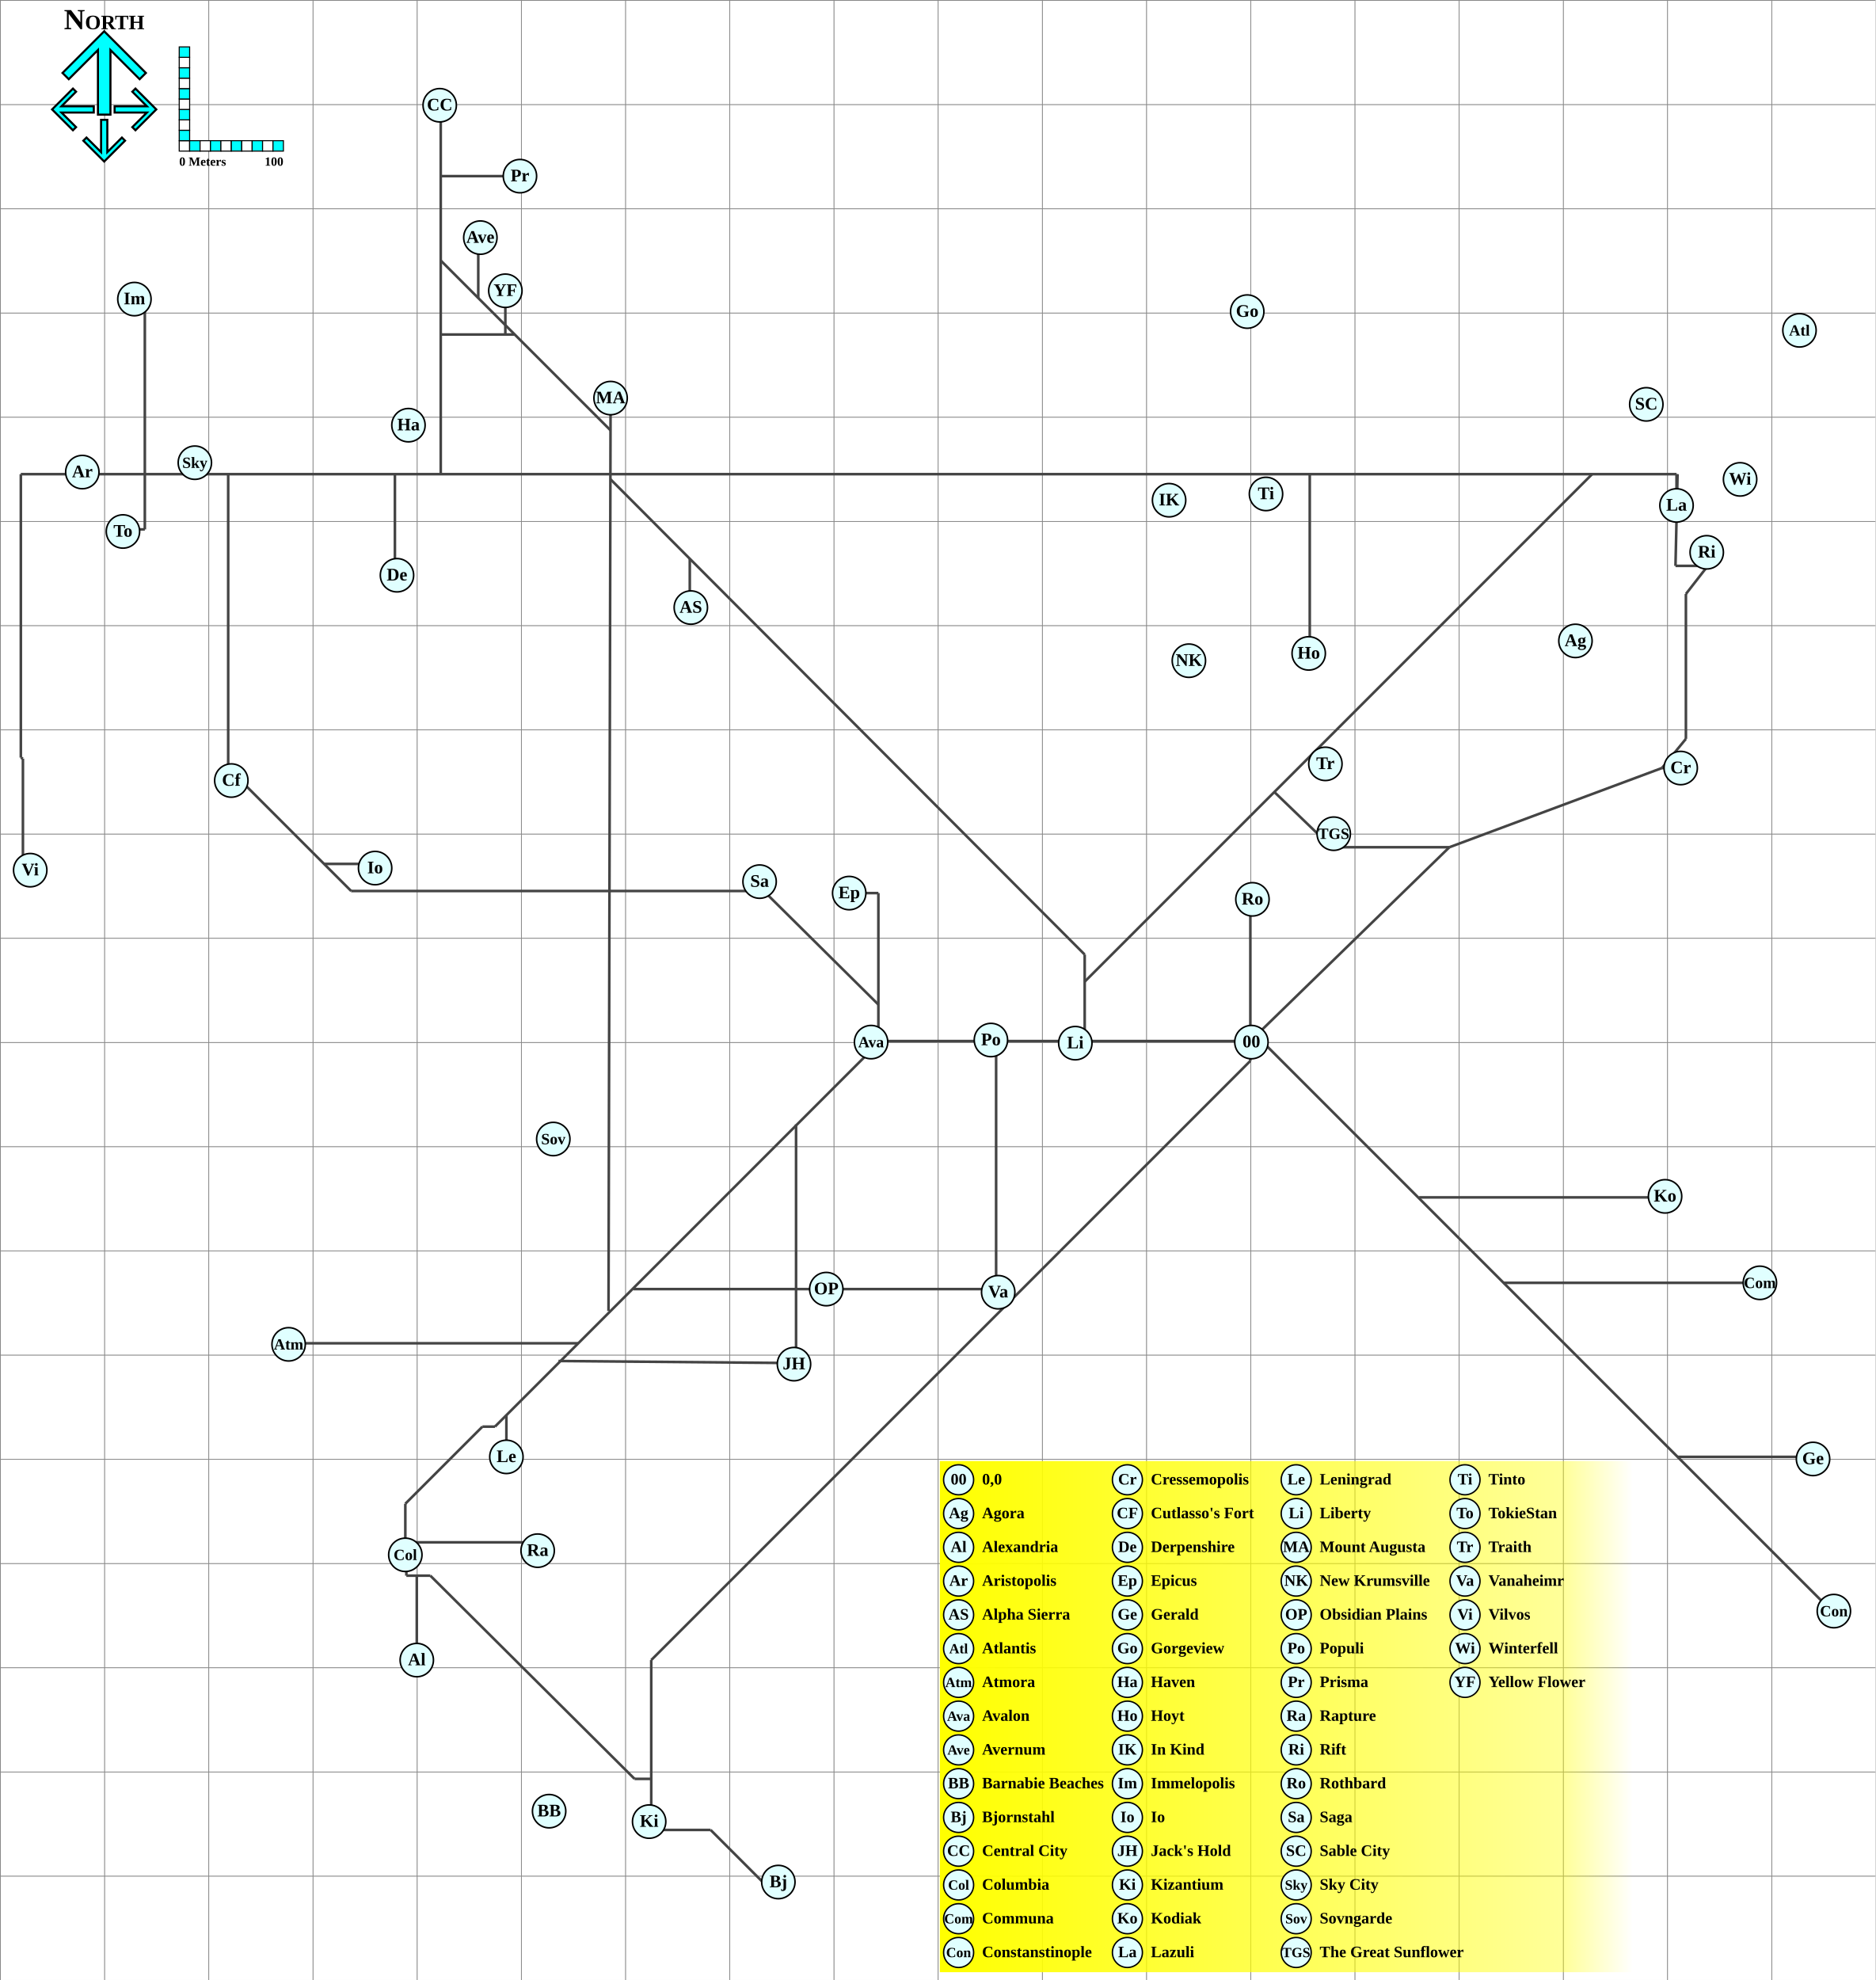
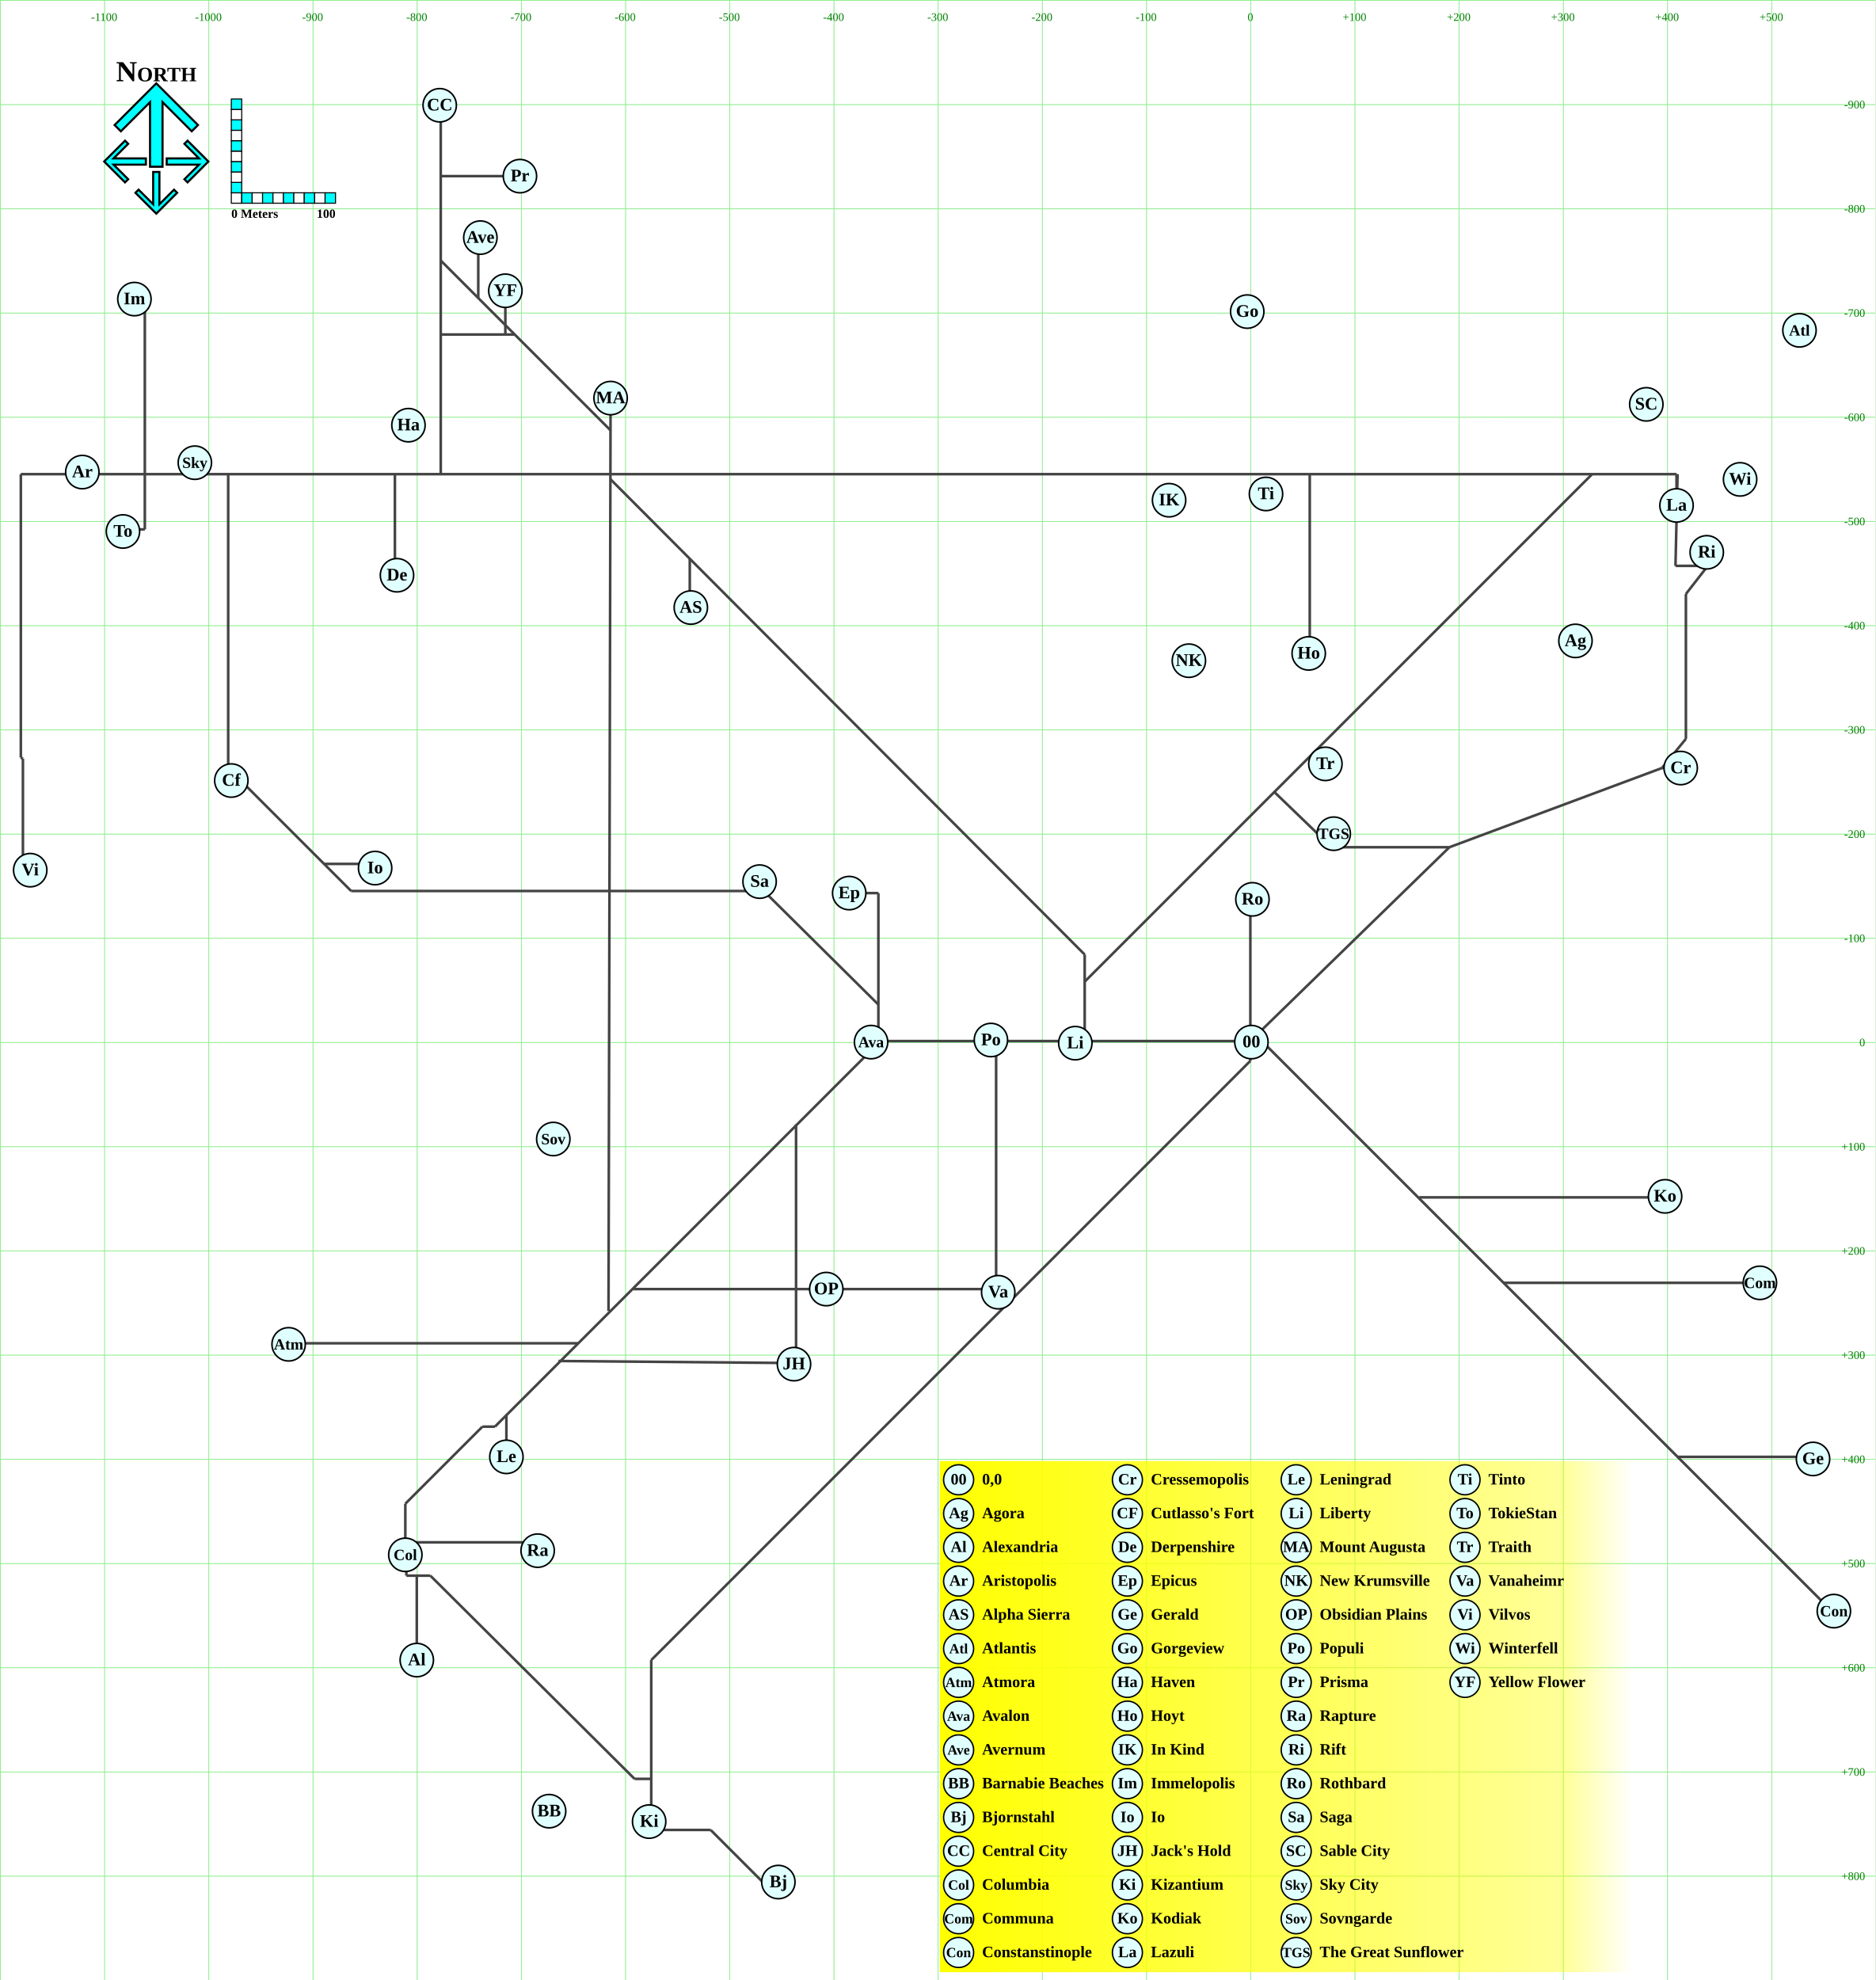
<svg xmlns="http://www.w3.org/2000/svg" version="1.1" width="1800" height="1900">
  <style type="text/css">
	

		circle.portal {
			stroke: black;
			stroke-width: 1.5;
			fill: lightcyan;
		}
		
		text.portal {
			fill: black;
			font-size: 17px;
			font-weight: bold;
			text-anchor: middle;
		}
		
		text.portal_small {
			fill: black;
			font-size: 15px;
			font-weight: bold;
			text-anchor: middle;
		}

		text.portal_name {
			fill: black;
			font-size: 17px;
			font-weight: bold;
		}
		
		
		text.compass {
			fill: black;
			font-size: 28px;
			font-weight: bold;
			font-variant: small-caps;
			text-anchor: middle;
		}
		
		polygon.compass {
			fill: cyan;
			stroke: black;
			stroke-width: 2;
		}
		
		polygon.compass_north {
			fill: cyan;
			stroke: black;
			stroke-width: 1;
		}
		
		text.scale {
			fill: black;
			font-size: 12px;
			font-weight: bold;
		}

		text.scale_right {
			fill: black;
			font-size: 12px;
			font-weight: bold;
			text-anchor: end;
		}
		
		rect.scale_light {
			fill: white;
			stroke: black;
			stroke-width: 1;
		}
		
		rect.scale_dark {
			fill: cyan;
			stroke: black;
			stroke-width: 1;
		}
		
		line.road {
			stroke: #444;
			stroke-width: 2.5;
		}
		
		rect.background {
			fill: white;
- 			stroke: #888;
+ 			stroke: lightgreen;
			stroke-width: 1.5;
+ 		}
+ 		
+ 		text.range {
+ 			fill: green;
+ 			font-size: 11px;
+ 			text-anchor: middle;
+ 		}
+ 		
+ 		text.range_v {
+ 			fill: green;
+ 			font-size: 11px;
+ 			text-anchor: end;
		}
	
	</style>
  <defs>
    <pattern id="background" width="100" height="100" patternUnits="userSpaceOnUse">
      <rect class="background" x="0" y="0" width="101" height="101" />
    </pattern>
  </defs>
  <rect fill="url(#background)" x="0" y="0" width="100%" height="100%" />
  <g transform="translate(920, 1420) scale(.9)">
    <defs>
      <linearGradient id="key_gradient" x1="0%" y1="0%" x2="100%" y2="0%">
        <stop offset="0%" style="stop-color:rgb(255,255,0);stop-opacity:1" />
        <stop offset="90%" style="stop-color:rgb(255,255,0);stop-opacity:.4" />
        <stop offset="100%" style="stop-color:rgb(255,255,0);stop-opacity:.0" />
      </linearGradient>
    </defs>
    <rect x="-20" y="-20" width="740" height="545" fill="url(#key_gradient" />
    <g transform="translate(0,0)">
      <circle class="portal" r="16" />
      <text class="portal" y="5">00</text>
      <text class="portal_name" x="25" y="5">0,0</text>
    </g>
    <g transform="translate(0,36)">
      <circle class="portal" r="16" />
      <text class="portal" y="5">Ag</text>
      <text class="portal_name" x="25" y="5">Agora</text>
    </g>
    <g transform="translate(0,72)">
      <circle class="portal" r="16" />
      <text class="portal" y="5">Al</text>
      <text class="portal_name" x="25" y="5">Alexandria</text>
    </g>
    <g transform="translate(0,108)">
      <circle class="portal" r="16" />
      <text class="portal" y="5">Ar</text>
      <text class="portal_name" x="25" y="5">Aristopolis</text>
    </g>
    <g transform="translate(0,144)">
      <circle class="portal" r="16" />
      <text class="portal" y="5">AS</text>
      <text class="portal_name" x="25" y="5">Alpha Sierra</text>
    </g>
    <g transform="translate(0,180)">
      <circle class="portal" r="16" />
      <text class="portal_small" y="5">Atl</text>
      <text class="portal_name" x="25" y="5">Atlantis</text>
    </g>
    <g transform="translate(0,216)">
      <circle class="portal" r="16" />
      <text class="portal_small" y="5">Atm</text>
      <text class="portal_name" x="25" y="5">Atmora</text>
    </g>
    <g transform="translate(0,252)">
      <circle class="portal" r="16" />
      <text class="portal_small" y="5">Ava</text>
      <text class="portal_name" x="25" y="5">Avalon</text>
    </g>
    <g transform="translate(0,288)">
      <circle class="portal" r="16" />
      <text class="portal_small" y="5">Ave</text>
      <text class="portal_name" x="25" y="5">Avernum</text>
    </g>
    <g transform="translate(0,324)">
      <circle class="portal" r="16" />
      <text class="portal" y="5">BB</text>
      <text class="portal_name" x="25" y="5">Barnabie Beaches</text>
    </g>
    <g transform="translate(0,360)">
      <circle class="portal" r="16" />
      <text class="portal" y="5">Bj</text>
      <text class="portal_name" x="25" y="5">Bjornstahl</text>
    </g>
    <g transform="translate(0,396)">
      <circle class="portal" r="16" />
      <text class="portal" y="5">CC</text>
      <text class="portal_name" x="25" y="5">Central City</text>
    </g>
    <g transform="translate(0,432)">
      <circle class="portal" r="16" />
      <text class="portal_small" y="5">Col</text>
      <text class="portal_name" x="25" y="5">Columbia</text>
    </g>
    <g transform="translate(0,468)">
      <circle class="portal" r="16" />
      <text class="portal_small" y="5">Com</text>
      <text class="portal_name" x="25" y="5">Communa</text>
    </g>
    <g transform="translate(0,504)">
      <circle class="portal" r="16" />
      <text class="portal_small" y="5">Con</text>
      <text class="portal_name" x="25" y="5">Constanstinople</text>
    </g>
    <g transform="translate(180,0)">
      <circle class="portal" r="16" />
      <text class="portal" y="5">Cr</text>
      <text class="portal_name" x="25" y="5">Cressemopolis</text>
    </g>
    <g transform="translate(180,36)">
      <circle class="portal" r="16" />
      <text class="portal" y="5">CF</text>
      <text class="portal_name" x="25" y="5">Cutlasso's Fort</text>
    </g>
    <g transform="translate(180,72)">
      <circle class="portal" r="16" />
      <text class="portal" y="5">De</text>
      <text class="portal_name" x="25" y="5">Derpenshire</text>
    </g>
    <g transform="translate(180,108)">
      <circle class="portal" r="16" />
      <text class="portal" y="5">Ep</text>
      <text class="portal_name" x="25" y="5">Epicus</text>
    </g>
    <g transform="translate(180,144)">
      <circle class="portal" r="16" />
      <text class="portal" y="5">Ge</text>
      <text class="portal_name" x="25" y="5">Gerald</text>
    </g>
    <g transform="translate(180,180)">
      <circle class="portal" r="16" />
      <text class="portal" y="5">Go</text>
      <text class="portal_name" x="25" y="5">Gorgeview</text>
    </g>
    <g transform="translate(180,216)">
      <circle class="portal" r="16" />
      <text class="portal" y="5">Ha</text>
      <text class="portal_name" x="25" y="5">Haven</text>
    </g>
    <g transform="translate(180,252)">
      <circle class="portal" r="16" />
      <text class="portal" y="5">Ho</text>
      <text class="portal_name" x="25" y="5">Hoyt</text>
    </g>
    <g transform="translate(180,288)">
      <circle class="portal" r="16" />
      <text class="portal" y="5">IK</text>
      <text class="portal_name" x="25" y="5">In Kind</text>
    </g>
    <g transform="translate(180,324)">
      <circle class="portal" r="16" />
      <text class="portal" y="5">Im</text>
      <text class="portal_name" x="25" y="5">Immelopolis</text>
    </g>
    <g transform="translate(180,360)">
      <circle class="portal" r="16" />
      <text class="portal" y="5">Io</text>
      <text class="portal_name" x="25" y="5">Io</text>
    </g>
    <g transform="translate(180,396)">
      <circle class="portal" r="16" />
      <text class="portal" y="5">JH</text>
      <text class="portal_name" x="25" y="5">Jack's Hold</text>
    </g>
    <g transform="translate(180,432)">
      <circle class="portal" r="16" />
      <text class="portal" y="5">Ki</text>
      <text class="portal_name" x="25" y="5">Kizantium</text>
    </g>
    <g transform="translate(180,468)">
      <circle class="portal" r="16" />
      <text class="portal" y="5">Ko</text>
      <text class="portal_name" x="25" y="5">Kodiak</text>
    </g>
    <g transform="translate(180,504)">
      <circle class="portal" r="16" />
      <text class="portal" y="5">La</text>
      <text class="portal_name" x="25" y="5">Lazuli</text>
    </g>
    <g transform="translate(360,0)">
      <circle class="portal" r="16" />
      <text class="portal" y="5">Le</text>
      <text class="portal_name" x="25" y="5">Leningrad</text>
    </g>
    <g transform="translate(360,36)">
      <circle class="portal" r="16" />
      <text class="portal" y="5">Li</text>
      <text class="portal_name" x="25" y="5">Liberty</text>
    </g>
    <g transform="translate(360,72)">
      <circle class="portal" r="16" />
      <text class="portal" y="5">MA</text>
      <text class="portal_name" x="25" y="5">Mount Augusta</text>
    </g>
    <g transform="translate(360,108)">
      <circle class="portal" r="16" />
      <text class="portal" y="5">NK</text>
      <text class="portal_name" x="25" y="5">New Krumsville</text>
    </g>
    <g transform="translate(360,144)">
      <circle class="portal" r="16" />
      <text class="portal" y="5">OP</text>
      <text class="portal_name" x="25" y="5">Obsidian Plains</text>
    </g>
    <g transform="translate(360,180)">
      <circle class="portal" r="16" />
      <text class="portal" y="5">Po</text>
      <text class="portal_name" x="25" y="5">Populi</text>
    </g>
    <g transform="translate(360,216)">
      <circle class="portal" r="16" />
      <text class="portal" y="5">Pr</text>
      <text class="portal_name" x="25" y="5">Prisma</text>
    </g>
    <g transform="translate(360,252)">
      <circle class="portal" r="16" />
      <text class="portal" y="5">Ra</text>
      <text class="portal_name" x="25" y="5">Rapture</text>
    </g>
    <g transform="translate(360,288)">
      <circle class="portal" r="16" />
      <text class="portal" y="5">Ri</text>
      <text class="portal_name" x="25" y="5">Rift</text>
    </g>
    <g transform="translate(360,324)">
      <circle class="portal" r="16" />
      <text class="portal" y="5">Ro</text>
      <text class="portal_name" x="25" y="5">Rothbard</text>
    </g>
    <g transform="translate(360,360)">
      <circle class="portal" r="16" />
      <text class="portal" y="5">Sa</text>
      <text class="portal_name" x="25" y="5">Saga</text>
    </g>
    <g transform="translate(360,396)">
      <circle class="portal" r="16" />
      <text class="portal" y="5">SC</text>
      <text class="portal_name" x="25" y="5">Sable City</text>
    </g>
    <g transform="translate(360,432)">
      <circle class="portal" r="16" />
      <text class="portal_small" y="5">Sky</text>
      <text class="portal_name" x="25" y="5">Sky City</text>
    </g>
    <g transform="translate(360,468)">
      <circle class="portal" r="16" />
      <text class="portal_small" y="5">Sov</text>
      <text class="portal_name" x="25" y="5">Sovngarde</text>
    </g>
    <g transform="translate(360,504)">
      <circle class="portal" r="16" />
      <text class="portal_small" y="5">TGS</text>
      <text class="portal_name" x="25" y="5">The Great Sunflower</text>
    </g>
    <g transform="translate(540,0)">
      <circle class="portal" r="16" />
      <text class="portal" y="5">Ti</text>
      <text class="portal_name" x="25" y="5">Tinto</text>
    </g>
    <g transform="translate(540,36)">
      <circle class="portal" r="16" />
      <text class="portal" y="5">To</text>
      <text class="portal_name" x="25" y="5">TokieStan</text>
    </g>
    <g transform="translate(540,72)">
      <circle class="portal" r="16" />
      <text class="portal" y="5">Tr</text>
      <text class="portal_name" x="25" y="5">Traith</text>
    </g>
    <g transform="translate(540,108)">
      <circle class="portal" r="16" />
      <text class="portal" y="5">Va</text>
      <text class="portal_name" x="25" y="5">Vanaheimr</text>
    </g>
    <g transform="translate(540,144)">
      <circle class="portal" r="16" />
      <text class="portal" y="5">Vi</text>
      <text class="portal_name" x="25" y="5">Vilvos</text>
    </g>
    <g transform="translate(540,180)">
      <circle class="portal" r="16" />
      <text class="portal" y="5">Wi</text>
      <text class="portal_name" x="25" y="5">Winterfell</text>
    </g>
    <g transform="translate(540,216)">
      <circle class="portal" r="16" />
      <text class="portal" y="5">YF</text>
      <text class="portal_name" x="25" y="5">Yellow Flower</text>
    </g>
  </g>
-   <g transform="translate(100, 100)">
+   <g transform="translate(150, 150)">
    <text class="compass" y="-72">North</text>
    <g transform="translate(0, 20)">
      <polygon class="compass_north" transform="translate(0, -10) rotate(180,0,-40) scale(2.0)" points="0,0 -20,-20 -17,-23 -3,-9 -3,-40 3,-40 3,-9 17,-23 20,-20" />
      <polygon class="compass" transform="translate(10, 25) rotate(270,0,-40)" points="0,0 -20,-20 -17,-23 -3,-9 -3,-40 3,-40 3,-9 17,-23 20,-20" />
      <polygon class="compass" transform="translate(0,  35) rotate(  0,0,-40)" points="0,0 -20,-20 -17,-23 -3,-9 -3,-40 3,-40 3,-9 17,-23 20,-20" />
      <polygon class="compass" transform="translate(-10,25) rotate( 90,0,-40)" points="0,0 -20,-20 -17,-23 -3,-9 -3,-40 3,-40 3,-9 17,-23 20,-20" />
    </g>
    <g transform="translate(72,35)">
      <rect class="scale_light" x="0" width="10" height="10" />
      <rect class="scale_dark" x="10" width="10" height="10" />
      <rect class="scale_light" x="20" width="10" height="10" />
      <rect class="scale_dark" x="30" width="10" height="10" />
      <rect class="scale_light" x="40" width="10" height="10" />
      <rect class="scale_dark" x="50" width="10" height="10" />
      <rect class="scale_light" x="60" width="10" height="10" />
      <rect class="scale_dark" x="70" width="10" height="10" />
      <rect class="scale_light" x="80" width="10" height="10" />
      <rect class="scale_dark" x="90" width="10" height="10" />
      <rect class="scale_dark" y="-10" width="10" height="10" />
      <rect class="scale_light" y="-20" width="10" height="10" />
      <rect class="scale_dark" y="-30" width="10" height="10" />
      <rect class="scale_light" y="-40" width="10" height="10" />
      <rect class="scale_dark" y="-50" width="10" height="10" />
      <rect class="scale_light" y="-60" width="10" height="10" />
      <rect class="scale_dark" y="-70" width="10" height="10" />
      <rect class="scale_light" y="-80" width="10" height="10" />
      <rect class="scale_dark" y="-90" width="10" height="10" />
      <text class="scale" x="0" y="24">0 Meters</text>
      <text class="scale_right" x="100" y="24">100</text>
    </g>
  </g>
  <g transform="translate(1200,1000)">
+     <g transform="translate(0,-980)">
+       <text class="range" x="-1100">-1100</text>
+       <text class="range" x="-1000">-1000</text>
+       <text class="range" x="-900">-900</text>
+       <text class="range" x="-800">-800</text>
+       <text class="range" x="-700">-700</text>
+       <text class="range" x="-600">-600</text>
+       <text class="range" x="-500">-500</text>
+       <text class="range" x="-400">-400</text>
+       <text class="range" x="-300">-300</text>
+       <text class="range" x="-200">-200</text>
+       <text class="range" x="-100">-100</text>
+       <text class="range" x="0">0</text>
+       <text class="range" x="100">+100</text>
+       <text class="range" x="200">+200</text>
+       <text class="range" x="300">+300</text>
+       <text class="range" x="400">+400</text>
+       <text class="range" x="500">+500</text>
+     </g>
+     <g transform="translate(590,4)">
+       <text class="range_v" y="-900">-900</text>
+       <text class="range_v" y="-800">-800</text>
+       <text class="range_v" y="-700">-700</text>
+       <text class="range_v" y="-600">-600</text>
+       <text class="range_v" y="-500">-500</text>
+       <text class="range_v" y="-400">-400</text>
+       <text class="range_v" y="-300">-300</text>
+       <text class="range_v" y="-200">-200</text>
+       <text class="range_v" y="-100">-100</text>
+       <text class="range_v" y="0">0</text>
+       <text class="range_v" y="100">+100</text>
+       <text class="range_v" y="200">+200</text>
+       <text class="range_v" y="300">+300</text>
+       <text class="range_v" y="400">+400</text>
+       <text class="range_v" y="500">+500</text>
+       <text class="range_v" y="600">+600</text>
+       <text class="range_v" y="700">+700</text>
+       <text class="range_v" y="800">+800</text>
+     </g>
    <g>
      <line class="road" x1="-1180" y1="-545" x2="409" y2="-545" />
      <line class="road" x1="-1180" y1="-545" x2="-1180" y2="-273" />
      <line class="road" x1="-1178" y1="-272" x2="-1180" y2="-273" />
      <line class="road" x1="-1178" y1="-151" x2="-1178" y2="-272" />
      <line class="road" x1="-1169" y1="-151" x2="-1178" y2="-151" />
      <line class="road" x1="-1169" y1="-151" x2="-1169" y2="-158" />
      <line class="road" x1="409" y1="-518" x2="409" y2="-545" />
      <line class="road" x1="57" y1="-376" x2="57" y2="-545" />
      <line class="road" x1="-1061" y1="-709" x2="-1061" y2="-492" />
      <line class="road" x1="-821" y1="-448" x2="-821" y2="-545" />
      <line class="road" x1="-1082" y1="-492" x2="-1061" y2="-492" />
      <line class="road" x1="-981" y1="-263" x2="-981" y2="-545" />
      <line class="road" x1="-981" y1="-263" x2="-863" y2="-145" />
      <line class="road" x1="-889" y1="-171" x2="-841" y2="-171" />
      <line class="road" x1="-863" y1="-145" x2="-467" y2="-145" />
      <line class="road" x1="-777" y1="-895" x2="-777" y2="-545" />
      <line class="road" x1="-777" y1="-831" x2="-701" y2="-831" />
      <line class="road" x1="-777" y1="-750" x2="-614" y2="-587" />
      <line class="road" x1="-715" y1="-721" x2="-715" y2="-679" />
      <line class="road" x1="-777" y1="-679" x2="-706" y2="-679" />
      <line class="road" x1="-741" y1="-714" x2="-741" y2="-766" />
      <line class="road" x1="-614" y1="-621" x2="-616" y2="258" />
      <line class="road" x1="-614" y1="-540" x2="-159" y2="-84" />
      <line class="road" x1="-538" y1="-464" x2="-538" y2="-417" />
      <line class="road" x1="-159" y1="-58" x2="328" y2="-545" />
      <line class="road" x1="-159" y1="-84" x2="-159" y2="-1" />
      <line class="road" x1="-357" y1="-36" x2="-467" y2="-145" />
      <line class="road" x1="-357" y1="-143" x2="-357" y2="-1" />
      <line class="road" x1="-357" y1="-143" x2="-385" y2="-143" />
      <line class="road" x1="-357" y1="-1" x2="0" y2="-1" />
      <line class="road" x1="0" y1="-136" x2="0" y2="-1" />
      <line class="road" x1="-920" y1="289" x2="-645" y2="289" />
      <line class="road" x1="-357" y1="1" x2="-725" y2="369" />
      <line class="road" x1="-737" y1="369" x2="-725" y2="369" />
      <line class="road" x1="-737" y1="369" x2="-811" y2="443" />
      <line class="road" x1="-811" y1="493" x2="-811" y2="443" />
      <line class="road" x1="-436" y1="79" x2="-436" y2="308" />
      <line class="road" x1="-664" y1="306" x2="-436" y2="308" />
      <line class="road" x1="0" y1="-1" x2="191" y2="-187" />
      <line class="road" x1="191" y1="-187" x2="395" y2="-263" />
      <line class="road" x1="395" y1="-263" x2="413" y2="-263" />
      <line class="road" x1="395" y1="-263" x2="418" y2="-291" />
      <line class="road" x1="418" y1="-291" x2="418" y2="-430" />
      <line class="road" x1="418" y1="-430" x2="439" y2="-457" />
      <line class="road" x1="439" y1="-457" x2="408" y2="-457" />
      <line class="road" x1="408" y1="-457" x2="410" y2="-545" />
      <line class="road" x1="23" y1="-240" x2="78" y2="-187" />
      <line class="road" x1="78" y1="-187" x2="191" y2="-187" />
      <line class="road" x1="16" y1="4" x2="0" y2="4" />
      <line class="road" x1="16" y1="4" x2="558" y2="546" />
      <line class="road" x1="540" y1="398" x2="410" y2="398" />
      <line class="road" x1="243" y1="231" x2="490" y2="231" />
      <line class="road" x1="162" y1="149" x2="399" y2="149" />
      <line class="road" x1="0" y1="0" x2="0" y2="18" />
      <line class="road" x1="0" y1="18" x2="-575" y2="593" />
      <line class="road" x1="-575" y1="593" x2="-575" y2="748" />
      <line class="road" x1="-570" y1="756" x2="-518" y2="756" />
      <line class="road" x1="-518" y1="756" x2="-468" y2="806" />
      <line class="road" x1="-468" y1="806" x2="-457" y2="806" />
      <line class="road" x1="-575" y1="707" x2="-591" y2="707" />
      <line class="road" x1="-591" y1="707" x2="-787" y2="512" />
      <line class="road" x1="-787" y1="512" x2="-810" y2="512" />
      <line class="road" x1="-810" y1="512" x2="-810" y2="492" />
      <line class="road" x1="-800" y1="511" x2="-800" y2="593" />
      <line class="road" x1="-810" y1="480" x2="-685" y2="480" />
      <line class="road" x1="-714" y1="358" x2="-714" y2="399" />
      <line class="road" x1="-592" y1="237" x2="-244" y2="237" />
      <line class="road" x1="-237" y1="237" x2="-237" y2="255" />
      <line class="road" x1="-244" y1="237" x2="-244" y2="0" />
    </g>
    <g>
      <g transform="translate(-614,-618)">
        <circle class="portal" r="16" />
        <text class="portal" y="5">MA</text>
      </g>
      <g transform="translate(-811,492)">
        <circle class="portal" r="16" />
        <text class="portal_small" y="5">Col</text>
      </g>
      <g transform="translate(1,0)">
        <circle class="portal" r="16" />
        <text class="portal" y="5">00</text>
      </g>
      <g transform="translate(-168,1)">
        <circle class="portal" r="16" />
        <text class="portal" y="5">Li</text>
      </g>
      <g transform="translate(438,-470)">
        <circle class="portal" r="16" />
        <text class="portal" y="5">Ri</text>
      </g>
      <g transform="translate(380,-612)">
        <circle class="portal" r="16" />
        <text class="portal" y="5">SC</text>
      </g>
      <g transform="translate(413,-263)">
        <circle class="portal" r="16" />
        <text class="portal" y="5">Cr</text>
      </g>
      <g transform="translate(-715,-721)">
        <circle class="portal" r="16" />
        <text class="portal" y="5">YF</text>
      </g>
      <g transform="translate(312,-385)">
        <circle class="portal" r="16" />
        <text class="portal" y="5">Ag</text>
      </g>
      <g transform="translate(-59,-366)">
        <circle class="portal" r="16" />
        <text class="portal" y="5">NK</text>
      </g>
      <g transform="translate(-78,-520)">
        <circle class="portal" r="16" />
        <text class="portal" y="5">IK</text>
      </g>
      <g transform="translate(15,-526)">
        <circle class="portal" r="16" />
        <text class="portal" y="5">Ti</text>
      </g>
      <g transform="translate(470,-540)">
        <circle class="portal" r="16" />
        <text class="portal" y="5">Wi</text>
      </g>
      <g transform="translate(-1121,-547)">
        <circle class="portal" r="16" />
        <text class="portal" y="5">Ar</text>
      </g>
      <g transform="translate(527,-683)">
        <circle class="portal" r="16" />
        <text class="portal_small" y="5">Atl</text>
      </g>
      <g transform="translate(80,-200)">
        <circle class="portal" r="16" />
        <text class="portal_small" y="5">TGS</text>
      </g>
      <g transform="translate(-242,240)">
        <circle class="portal" r="16" />
        <text class="portal" y="5">Va</text>
      </g>
      <g transform="translate(-577,748)">
        <circle class="portal" r="16" />
        <text class="portal" y="5">Ki</text>
      </g>
      <g transform="translate(-778,-899)">
        <circle class="portal" r="16" />
        <text class="portal" y="5">CC</text>
      </g>
      <g transform="translate(409,-515)">
        <circle class="portal" r="16" />
        <text class="portal" y="5">La</text>
      </g>
      <g transform="translate(-923,290)">
        <circle class="portal" r="16" />
        <text class="portal_small" y="5">Atm</text>
      </g>
      <g transform="translate(-800,593)">
        <circle class="portal" r="16" />
        <text class="portal" y="5">Al</text>
      </g>
      <g transform="translate(-673,738)">
        <circle class="portal" r="16" />
        <text class="portal" y="5">BB</text>
      </g>
      <g transform="translate(-978,-251)">
        <circle class="portal" r="16" />
        <text class="portal" y="5">Cf</text>
      </g>
      <g transform="translate(-3,-701)">
        <circle class="portal" r="16" />
        <text class="portal" y="5">Go</text>
      </g>
      <g transform="translate(56,-373)">
        <circle class="portal" r="16" />
        <text class="portal" y="5">Ho</text>
      </g>
      <g transform="translate(-1082,-490)">
        <circle class="portal" r="16" />
        <text class="portal" y="5">To</text>
      </g>
      <g transform="translate(-739,-772)">
        <circle class="portal" r="16" />
        <text class="portal" y="5">Ave</text>
      </g>
      <g transform="translate(-819,-448)">
        <circle class="portal" r="16" />
        <text class="portal" y="5">De</text>
      </g>
      <g transform="translate(-684,488)">
        <circle class="portal" r="16" />
        <text class="portal" y="5">Ra</text>
      </g>
      <g transform="translate(-453,806)">
        <circle class="portal" r="16" />
        <text class="portal" y="5">Bj</text>
      </g>
      <g transform="translate(540,400)">
        <circle class="portal" r="16" />
        <text class="portal" y="5">Ge</text>
      </g>
      <g transform="translate(-471,-154)">
        <circle class="portal" r="16" />
        <text class="portal" y="5">Sa</text>
      </g>
      <g transform="translate(-1071,-713)">
        <circle class="portal" r="16" />
        <text class="portal" y="5">Im</text>
      </g>
      <g transform="translate(-1013,-556)">
        <circle class="portal" r="16" />
        <text class="portal_small" y="5">Sky</text>
      </g>
      <g transform="translate(-438,309)">
        <circle class="portal" r="16" />
        <text class="portal" y="5">JH</text>
      </g>
      <g transform="translate(-407,237)">
        <circle class="portal" r="16" />
        <text class="portal" y="5">OP</text>
      </g>
      <g transform="translate(-840,-167)">
        <circle class="portal" r="16" />
        <text class="portal" y="5">Io</text>
      </g>
      <g transform="translate(-537,-417)">
        <circle class="portal" r="16" />
        <text class="portal" y="5">AS</text>
      </g>
      <g transform="translate(-714,398)">
        <circle class="portal" r="16" />
        <text class="portal" y="5">Le</text>
      </g>
      <g transform="translate(560,546)">
        <circle class="portal" r="16" />
        <text class="portal_small" y="5">Con</text>
      </g>
      <g transform="translate(489,231)">
        <circle class="portal" r="16" />
        <text class="portal_small" y="5">Com</text>
      </g>
      <g transform="translate(-701,-831)">
        <circle class="portal" r="16" />
        <text class="portal" y="5">Pr</text>
      </g>
      <g transform="translate(72,-267)">
        <circle class="portal" r="16" />
        <text class="portal" y="5">Tr</text>
      </g>
      <g transform="translate(-385,-143)">
        <circle class="portal" r="16" />
        <text class="portal" y="5">Ep</text>
      </g>
      <g transform="translate(-364,0)">
        <circle class="portal" r="16" />
        <text class="portal_small" y="5">Ava</text>
      </g>
      <g transform="translate(-669,93)">
        <circle class="portal" r="16" />
        <text class="portal_small" y="5">Sov</text>
      </g>
      <g transform="translate(2,-137)">
        <circle class="portal" r="16" />
        <text class="portal" y="5">Ro</text>
      </g>
      <g transform="translate(398,148)">
        <circle class="portal" r="16" />
        <text class="portal" y="5">Ko</text>
      </g>
      <g transform="translate(-808,-592)">
        <circle class="portal" r="16" />
        <text class="portal" y="5">Ha</text>
      </g>
      <g transform="translate(-249,-2)">
        <circle class="portal" r="16" />
        <text class="portal" y="5">Po</text>
      </g>
      <g transform="translate(-1171,-165)">
        <circle class="portal" r="16" />
        <text class="portal" y="5">Vi</text>
      </g>
    </g>
  </g>
</svg>
